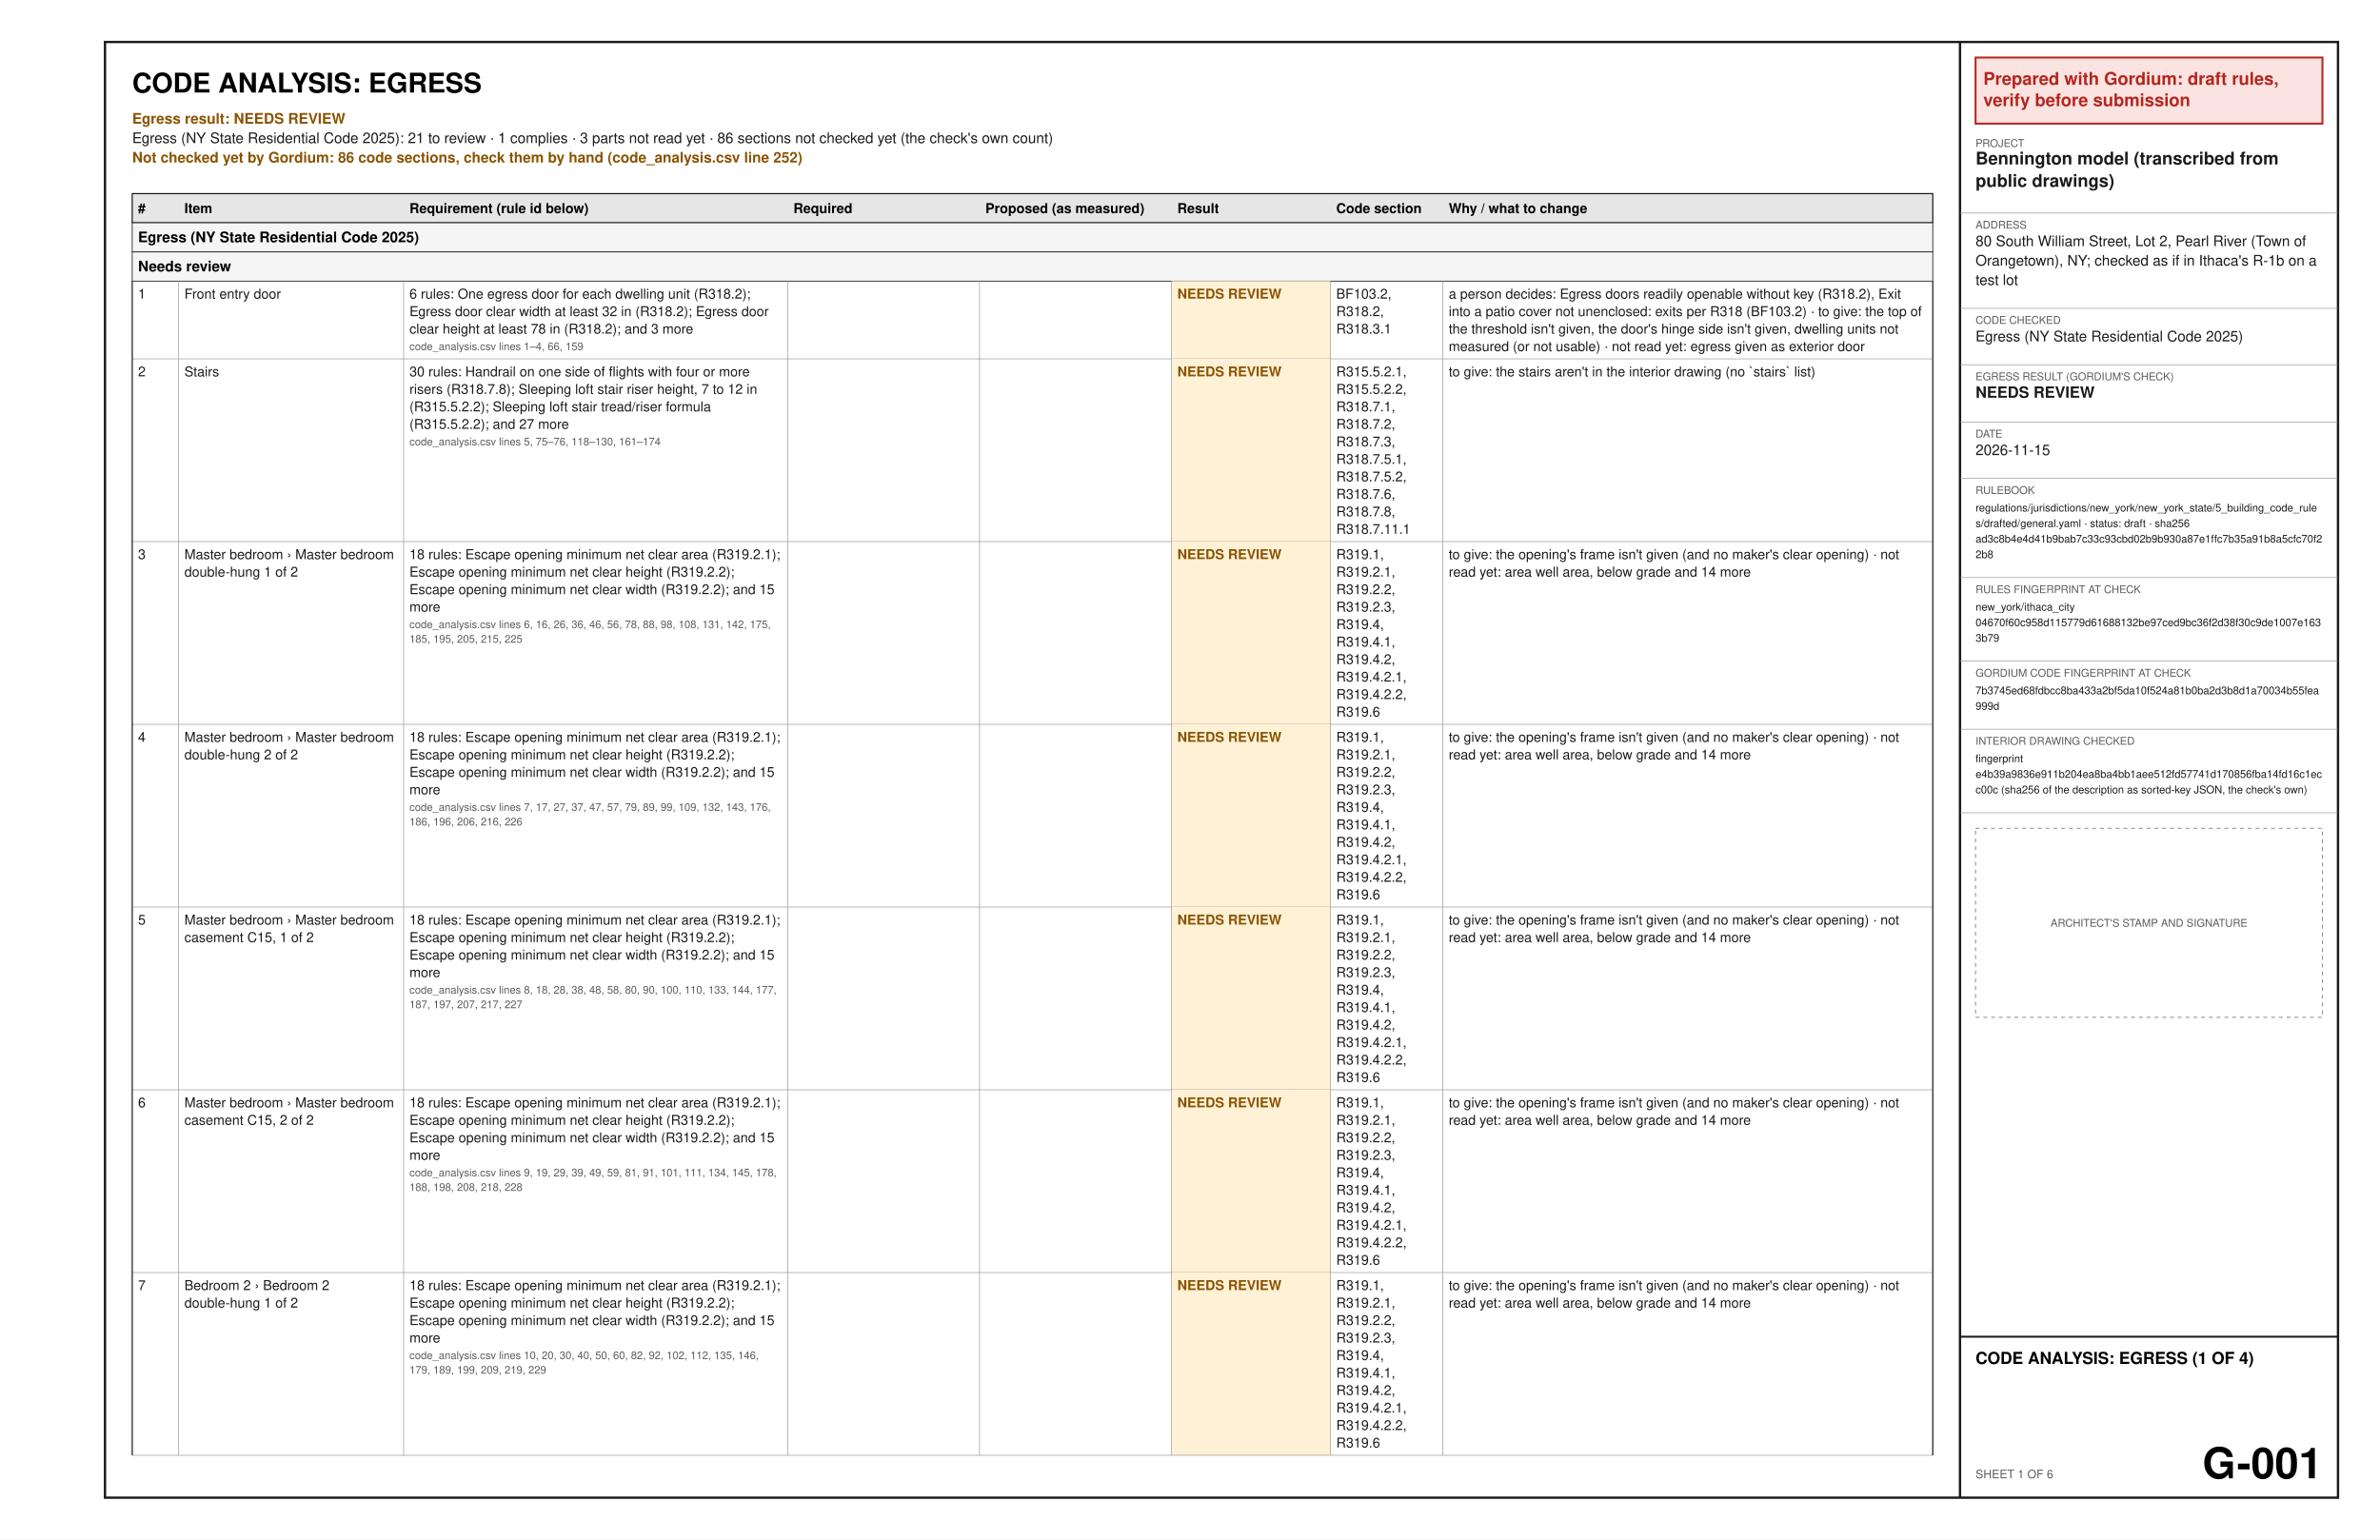
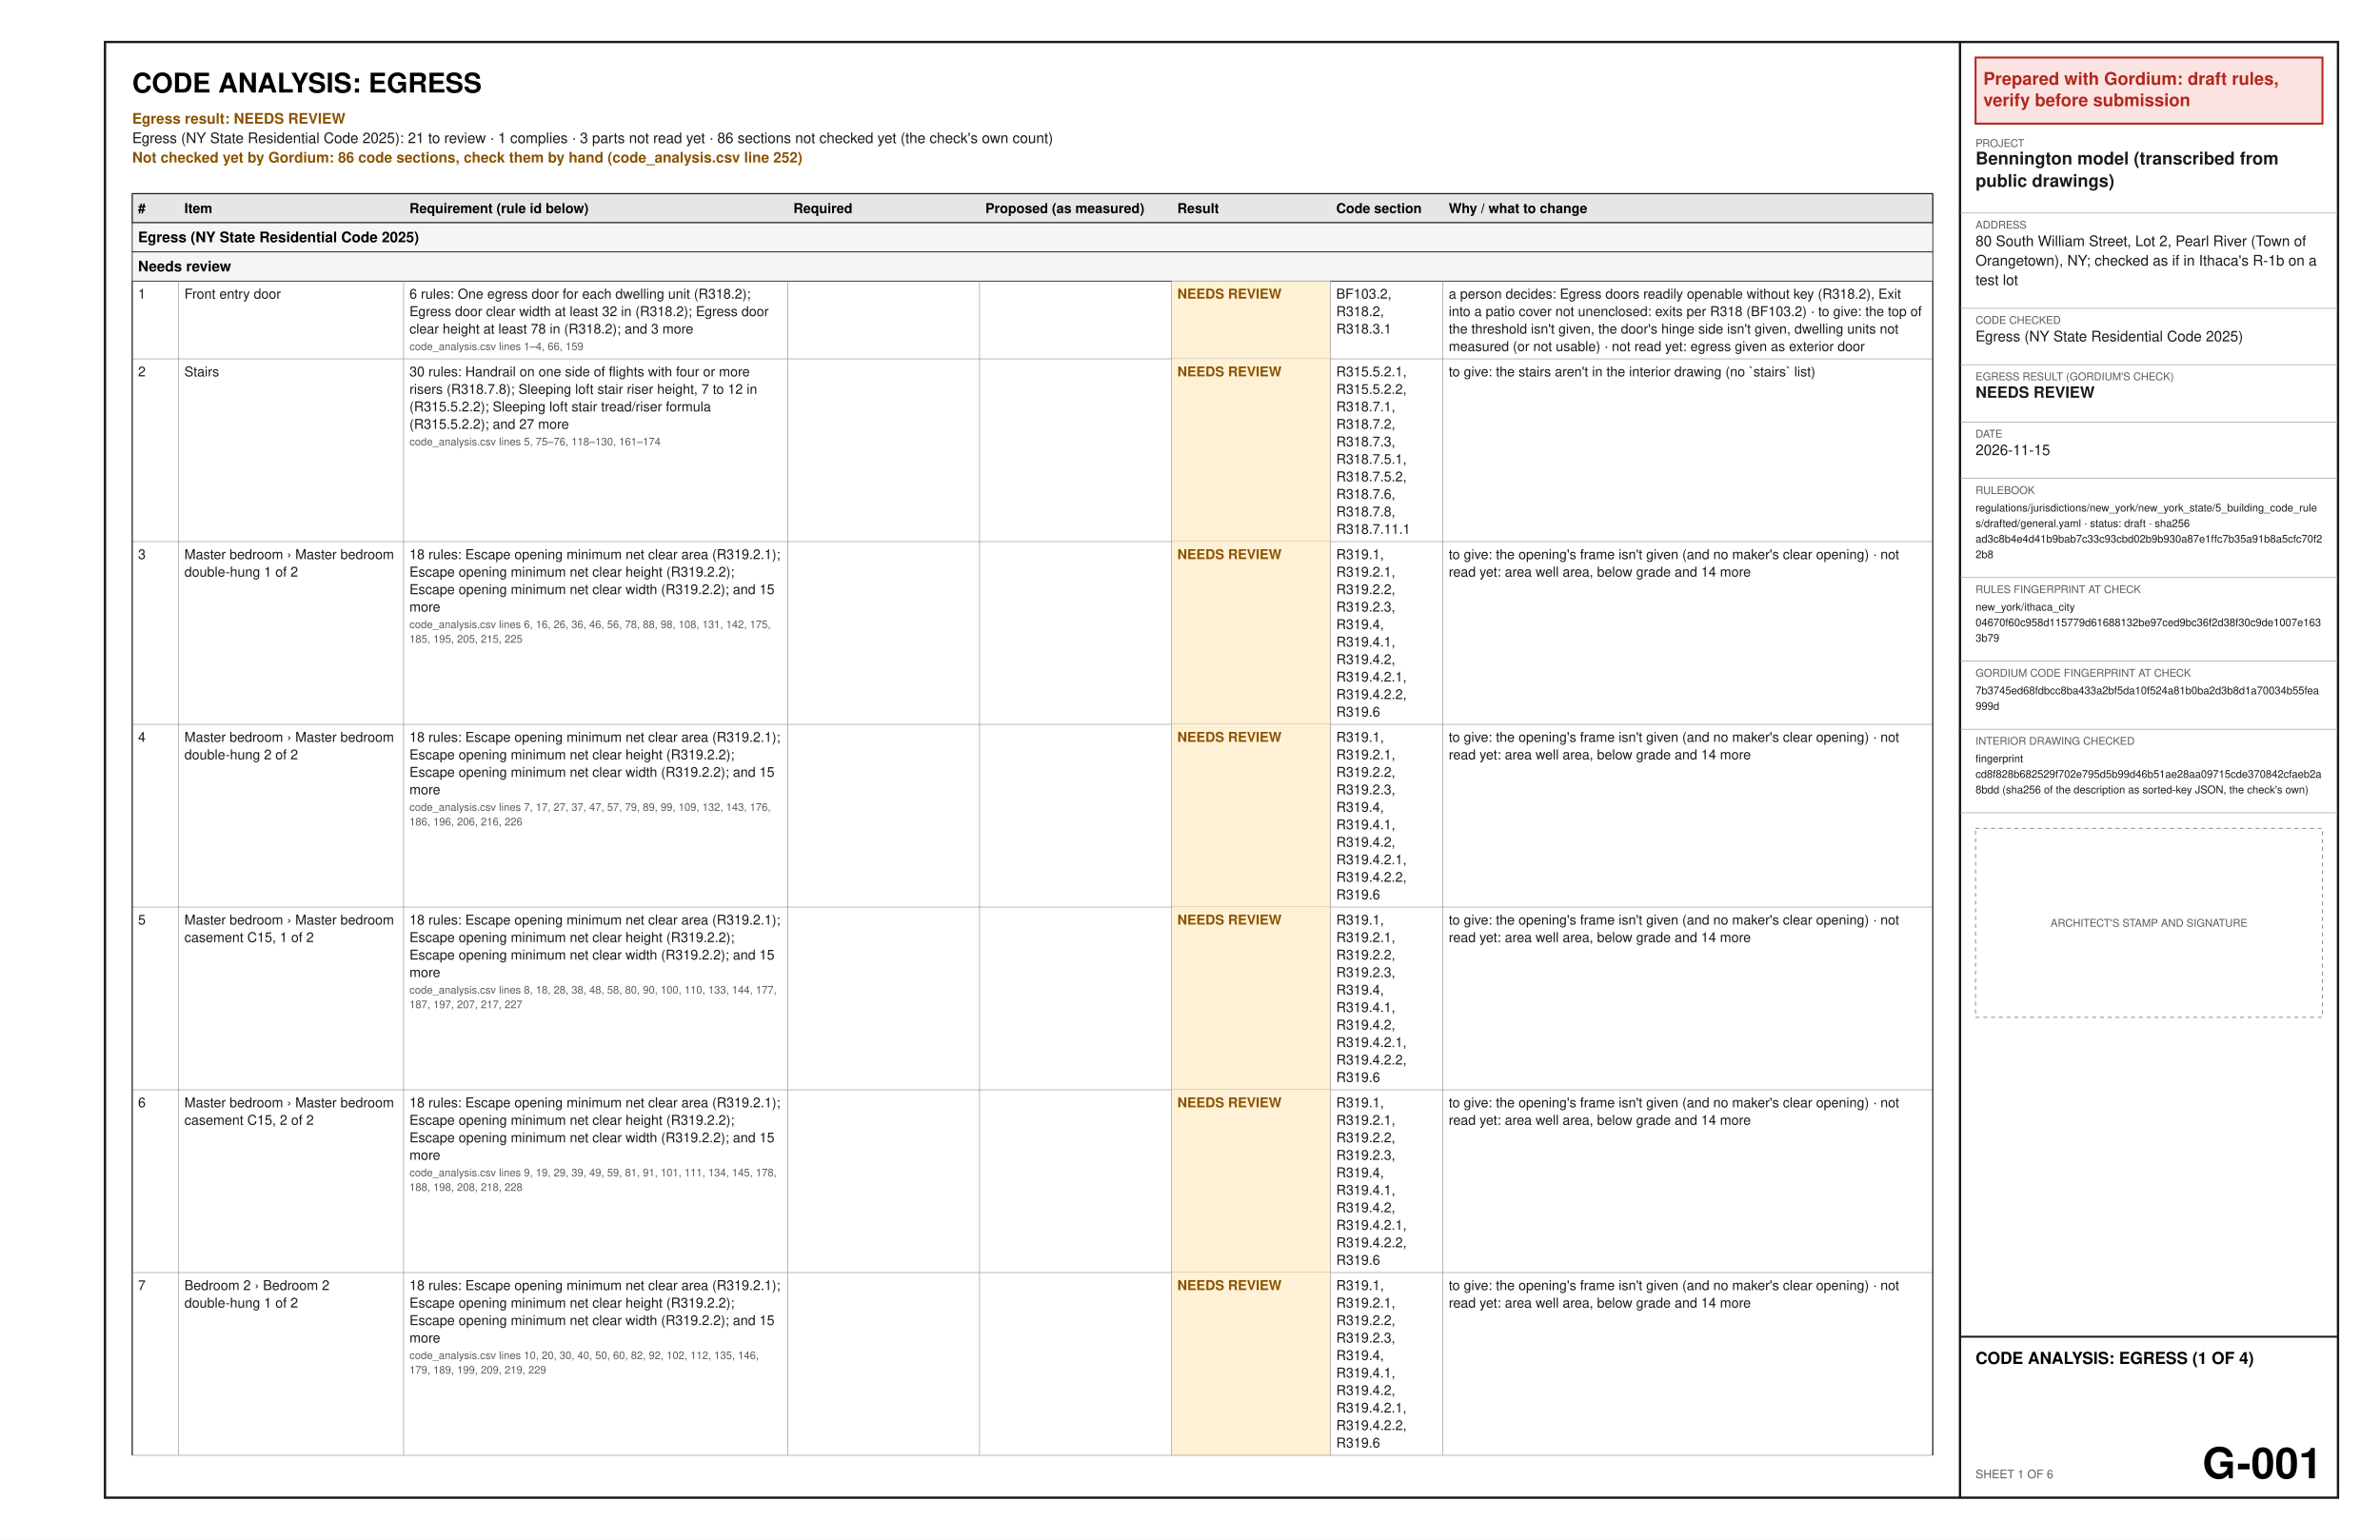
<svg xmlns="http://www.w3.org/2000/svg" width="17in" height="11in" viewBox="0 0 1224 792" font-family="Helvetica, Arial, sans-serif">
  <rect x="0" y="0" width="1224" height="792" fill="#ffffff" />
  <text x="68" y="47.6" font-size="14" font-weight="bold" text-anchor="start" fill="#000000" xml:space="preserve">CODE ANALYSIS: EGRESS</text>
  <text x="68" y="63.6" font-size="7.5" font-weight="bold" text-anchor="start" fill="#8a5300" xml:space="preserve">Egress result: NEEDS REVIEW</text>
  <text x="68" y="73.6" font-size="7.5" text-anchor="start" fill="#1a1a1a" xml:space="preserve">Egress (NY State Residential Code 2025): 21 to review · 1 complies · 3 parts not read yet · 86 sections not checked yet (the check's own count)</text>
  <text x="68" y="83.6" font-size="7.5" font-weight="bold" text-anchor="start" fill="#8a5300" xml:space="preserve">Not checked yet by Gordium: 86 code sections, check them by hand (code_analysis.csv line 252)</text>
  <polygon points="68,99.6 994,99.6 994,114.6 68,114.6" fill="#e6e6e6" stroke="#1a1a1a" stroke-width="0.6" />
  <text x="71" y="109.6" font-size="7" font-weight="bold" text-anchor="start" fill="#000000" xml:space="preserve">#</text>
  <text x="94.83" y="109.6" font-size="7" font-weight="bold" text-anchor="start" fill="#000000" xml:space="preserve">Item</text>
  <text x="210.58" y="109.6" font-size="7" font-weight="bold" text-anchor="start" fill="#000000" xml:space="preserve">Requirement (rule id below)</text>
  <text x="408.04" y="109.6" font-size="7" font-weight="bold" text-anchor="start" fill="#000000" xml:space="preserve">Required</text>
  <text x="506.76" y="109.6" font-size="7" font-weight="bold" text-anchor="start" fill="#000000" xml:space="preserve">Proposed (as measured)</text>
  <text x="605.49" y="109.6" font-size="7" font-weight="bold" text-anchor="start" fill="#000000" xml:space="preserve">Result</text>
  <text x="687.2" y="109.6" font-size="7" font-weight="bold" text-anchor="start" fill="#000000" xml:space="preserve">Code section</text>
  <text x="745.07" y="109.6" font-size="7" font-weight="bold" text-anchor="start" fill="#000000" xml:space="preserve">Why / what to change</text>
  <polygon points="68,114.6 994,114.6 994,129.6 68,129.6" fill="#f5f5f5" stroke="#1a1a1a" stroke-width="0.4" />
  <text x="71" y="124.6" font-size="7.5" font-weight="bold" text-anchor="start" fill="#000000" xml:space="preserve">Egress (NY State Residential Code 2025)</text>
  <polygon points="68,129.6 994,129.6 994,144.6 68,144.6" fill="#f5f5f5" stroke="#1a1a1a" stroke-width="0.4" />
  <text x="71" y="139.6" font-size="7.5" font-weight="bold" text-anchor="start" fill="#000000" xml:space="preserve">Needs review</text>
  <text x="71" y="153.6" font-size="7" text-anchor="start" fill="#1a1a1a" xml:space="preserve">1</text>
  <text x="94.83" y="153.6" font-size="7" text-anchor="start" fill="#1a1a1a" xml:space="preserve">Front entry door</text>
  <text x="210.58" y="153.6" font-size="7" text-anchor="start" fill="#1a1a1a" xml:space="preserve">6 rules: One egress door for each dwelling unit (R318.2);</text>
  <text x="210.58" y="162.6" font-size="7" text-anchor="start" fill="#1a1a1a" xml:space="preserve">Egress door clear width at least 32 in (R318.2); Egress door</text>
  <text x="210.58" y="171.6" font-size="7" text-anchor="start" fill="#1a1a1a" xml:space="preserve">clear height at least 78 in (R318.2); and 3 more</text>
  <text x="210.58" y="180.1" font-size="5.5" text-anchor="start" fill="#5a5a5a" xml:space="preserve">code_analysis.csv lines 1–4, 66, 159</text>
  <text x="408.04" y="153.6" font-size="7" text-anchor="start" fill="#1a1a1a" xml:space="preserve" />
  <text x="506.76" y="153.6" font-size="7" text-anchor="start" fill="#1a1a1a" xml:space="preserve" />
  <polygon points="602.49,144.6 684.2,144.6 684.2,184.6 602.49,184.6" fill="#fff1d6" />
  <text x="605.49" y="153.6" font-size="7" font-weight="bold" text-anchor="start" fill="#8a5300" xml:space="preserve">NEEDS REVIEW</text>
  <text x="687.2" y="153.6" font-size="7" text-anchor="start" fill="#1a1a1a" xml:space="preserve">BF103.2,</text>
  <text x="687.2" y="162.6" font-size="7" text-anchor="start" fill="#1a1a1a" xml:space="preserve">R318.2,</text>
  <text x="687.2" y="171.6" font-size="7" text-anchor="start" fill="#1a1a1a" xml:space="preserve">R318.3.1</text>
  <text x="745.07" y="153.6" font-size="7" text-anchor="start" fill="#1a1a1a" xml:space="preserve">a person decides: Egress doors readily openable without key (R318.2), Exit</text>
  <text x="745.07" y="162.6" font-size="7" text-anchor="start" fill="#1a1a1a" xml:space="preserve">into a patio cover not unenclosed: exits per R318 (BF103.2) · to give: the top of</text>
  <text x="745.07" y="171.6" font-size="7" text-anchor="start" fill="#1a1a1a" xml:space="preserve">the threshold isn't given, the door's hinge side isn't given, dwelling units not</text>
  <text x="745.07" y="180.6" font-size="7" text-anchor="start" fill="#1a1a1a" xml:space="preserve">measured (or not usable) · not read yet: egress given as exterior door</text>
  <line x1="68" y1="184.6" x2="994" y2="184.6" stroke="#8c8c8c" stroke-width="0.3" />
  <line x1="91.83" y1="144.6" x2="91.83" y2="184.6" stroke="#8c8c8c" stroke-width="0.3" />
  <line x1="207.58" y1="144.6" x2="207.58" y2="184.6" stroke="#8c8c8c" stroke-width="0.3" />
  <line x1="405.04" y1="144.6" x2="405.04" y2="184.6" stroke="#8c8c8c" stroke-width="0.3" />
  <line x1="503.76" y1="144.6" x2="503.76" y2="184.6" stroke="#8c8c8c" stroke-width="0.3" />
  <line x1="602.49" y1="144.6" x2="602.49" y2="184.6" stroke="#8c8c8c" stroke-width="0.3" />
  <line x1="684.2" y1="144.6" x2="684.2" y2="184.6" stroke="#8c8c8c" stroke-width="0.3" />
  <line x1="742.07" y1="144.6" x2="742.07" y2="184.6" stroke="#8c8c8c" stroke-width="0.3" />
  <line x1="68" y1="144.6" x2="68" y2="184.6" stroke="#1a1a1a" stroke-width="0.6" />
  <line x1="994" y1="144.6" x2="994" y2="184.6" stroke="#1a1a1a" stroke-width="0.6" />
  <text x="71" y="193.6" font-size="7" text-anchor="start" fill="#1a1a1a" xml:space="preserve">2</text>
  <text x="94.83" y="193.6" font-size="7" text-anchor="start" fill="#1a1a1a" xml:space="preserve">Stairs</text>
  <text x="210.58" y="193.6" font-size="7" text-anchor="start" fill="#1a1a1a" xml:space="preserve">30 rules: Handrail on one side of flights with four or more</text>
  <text x="210.58" y="202.6" font-size="7" text-anchor="start" fill="#1a1a1a" xml:space="preserve">risers (R318.7.8); Sleeping loft stair riser height, 7 to 12 in</text>
  <text x="210.58" y="211.6" font-size="7" text-anchor="start" fill="#1a1a1a" xml:space="preserve">(R315.5.2.2); Sleeping loft stair tread/riser formula</text>
  <text x="210.58" y="220.6" font-size="7" text-anchor="start" fill="#1a1a1a" xml:space="preserve">(R315.5.2.2); and 27 more</text>
  <text x="210.58" y="229.1" font-size="5.5" text-anchor="start" fill="#5a5a5a" xml:space="preserve">code_analysis.csv lines 5, 75–76, 118–130, 161–174</text>
  <text x="408.04" y="193.6" font-size="7" text-anchor="start" fill="#1a1a1a" xml:space="preserve" />
  <text x="506.76" y="193.6" font-size="7" text-anchor="start" fill="#1a1a1a" xml:space="preserve" />
  <polygon points="602.49,184.6 684.2,184.6 684.2,278.6 602.49,278.6" fill="#fff1d6" />
  <text x="605.49" y="193.6" font-size="7" font-weight="bold" text-anchor="start" fill="#8a5300" xml:space="preserve">NEEDS REVIEW</text>
  <text x="687.2" y="193.6" font-size="7" text-anchor="start" fill="#1a1a1a" xml:space="preserve">R315.5.2.1,</text>
  <text x="687.2" y="202.6" font-size="7" text-anchor="start" fill="#1a1a1a" xml:space="preserve">R315.5.2.2,</text>
  <text x="687.2" y="211.6" font-size="7" text-anchor="start" fill="#1a1a1a" xml:space="preserve">R318.7.1,</text>
  <text x="687.2" y="220.6" font-size="7" text-anchor="start" fill="#1a1a1a" xml:space="preserve">R318.7.2,</text>
  <text x="687.2" y="229.6" font-size="7" text-anchor="start" fill="#1a1a1a" xml:space="preserve">R318.7.3,</text>
  <text x="687.2" y="238.6" font-size="7" text-anchor="start" fill="#1a1a1a" xml:space="preserve">R318.7.5.1,</text>
  <text x="687.2" y="247.6" font-size="7" text-anchor="start" fill="#1a1a1a" xml:space="preserve">R318.7.5.2,</text>
  <text x="687.2" y="256.6" font-size="7" text-anchor="start" fill="#1a1a1a" xml:space="preserve">R318.7.6,</text>
  <text x="687.2" y="265.6" font-size="7" text-anchor="start" fill="#1a1a1a" xml:space="preserve">R318.7.8,</text>
  <text x="687.2" y="274.6" font-size="7" text-anchor="start" fill="#1a1a1a" xml:space="preserve">R318.7.11.1</text>
  <text x="745.07" y="193.6" font-size="7" text-anchor="start" fill="#1a1a1a" xml:space="preserve">to give: the stairs aren't in the interior drawing (no `stairs` list)</text>
  <line x1="68" y1="278.6" x2="994" y2="278.6" stroke="#8c8c8c" stroke-width="0.3" />
  <line x1="91.83" y1="184.6" x2="91.83" y2="278.6" stroke="#8c8c8c" stroke-width="0.3" />
  <line x1="207.58" y1="184.6" x2="207.58" y2="278.6" stroke="#8c8c8c" stroke-width="0.3" />
  <line x1="405.04" y1="184.6" x2="405.04" y2="278.6" stroke="#8c8c8c" stroke-width="0.3" />
  <line x1="503.76" y1="184.6" x2="503.76" y2="278.6" stroke="#8c8c8c" stroke-width="0.3" />
  <line x1="602.49" y1="184.6" x2="602.49" y2="278.6" stroke="#8c8c8c" stroke-width="0.3" />
  <line x1="684.2" y1="184.6" x2="684.2" y2="278.6" stroke="#8c8c8c" stroke-width="0.3" />
  <line x1="742.07" y1="184.6" x2="742.07" y2="278.6" stroke="#8c8c8c" stroke-width="0.3" />
  <line x1="68" y1="184.6" x2="68" y2="278.6" stroke="#1a1a1a" stroke-width="0.6" />
  <line x1="994" y1="184.6" x2="994" y2="278.6" stroke="#1a1a1a" stroke-width="0.6" />
  <text x="71" y="287.6" font-size="7" text-anchor="start" fill="#1a1a1a" xml:space="preserve">3</text>
  <text x="94.83" y="287.6" font-size="7" text-anchor="start" fill="#1a1a1a" xml:space="preserve">Master bedroom › Master bedroom</text>
  <text x="94.83" y="296.6" font-size="7" text-anchor="start" fill="#1a1a1a" xml:space="preserve">double-hung 1 of 2</text>
  <text x="210.58" y="287.6" font-size="7" text-anchor="start" fill="#1a1a1a" xml:space="preserve">18 rules: Escape opening minimum net clear area (R319.2.1);</text>
  <text x="210.58" y="296.6" font-size="7" text-anchor="start" fill="#1a1a1a" xml:space="preserve">Escape opening minimum net clear height (R319.2.2);</text>
  <text x="210.58" y="305.6" font-size="7" text-anchor="start" fill="#1a1a1a" xml:space="preserve">Escape opening minimum net clear width (R319.2.2); and 15</text>
  <text x="210.58" y="314.6" font-size="7" text-anchor="start" fill="#1a1a1a" xml:space="preserve">more</text>
  <text x="210.58" y="323.1" font-size="5.5" text-anchor="start" fill="#5a5a5a" xml:space="preserve">code_analysis.csv lines 6, 16, 26, 36, 46, 56, 78, 88, 98, 108, 131, 142, 175,</text>
  <text x="210.58" y="330.6" font-size="5.5" text-anchor="start" fill="#5a5a5a" xml:space="preserve">185, 195, 205, 215, 225</text>
  <text x="408.04" y="287.6" font-size="7" text-anchor="start" fill="#1a1a1a" xml:space="preserve" />
  <text x="506.76" y="287.6" font-size="7" text-anchor="start" fill="#1a1a1a" xml:space="preserve" />
  <polygon points="602.49,278.6 684.2,278.6 684.2,372.6 602.49,372.6" fill="#fff1d6" />
  <text x="605.49" y="287.6" font-size="7" font-weight="bold" text-anchor="start" fill="#8a5300" xml:space="preserve">NEEDS REVIEW</text>
  <text x="687.2" y="287.6" font-size="7" text-anchor="start" fill="#1a1a1a" xml:space="preserve">R319.1,</text>
  <text x="687.2" y="296.6" font-size="7" text-anchor="start" fill="#1a1a1a" xml:space="preserve">R319.2.1,</text>
  <text x="687.2" y="305.6" font-size="7" text-anchor="start" fill="#1a1a1a" xml:space="preserve">R319.2.2,</text>
  <text x="687.2" y="314.6" font-size="7" text-anchor="start" fill="#1a1a1a" xml:space="preserve">R319.2.3,</text>
  <text x="687.2" y="323.6" font-size="7" text-anchor="start" fill="#1a1a1a" xml:space="preserve">R319.4,</text>
  <text x="687.2" y="332.6" font-size="7" text-anchor="start" fill="#1a1a1a" xml:space="preserve">R319.4.1,</text>
  <text x="687.2" y="341.6" font-size="7" text-anchor="start" fill="#1a1a1a" xml:space="preserve">R319.4.2,</text>
  <text x="687.2" y="350.6" font-size="7" text-anchor="start" fill="#1a1a1a" xml:space="preserve">R319.4.2.1,</text>
  <text x="687.2" y="359.6" font-size="7" text-anchor="start" fill="#1a1a1a" xml:space="preserve">R319.4.2.2,</text>
  <text x="687.2" y="368.6" font-size="7" text-anchor="start" fill="#1a1a1a" xml:space="preserve">R319.6</text>
  <text x="745.07" y="287.6" font-size="7" text-anchor="start" fill="#1a1a1a" xml:space="preserve">to give: the opening's frame isn't given (and no maker's clear opening) · not</text>
  <text x="745.07" y="296.6" font-size="7" text-anchor="start" fill="#1a1a1a" xml:space="preserve">read yet: area well area, below grade and 14 more</text>
  <line x1="68" y1="372.6" x2="994" y2="372.6" stroke="#8c8c8c" stroke-width="0.3" />
  <line x1="91.83" y1="278.6" x2="91.83" y2="372.6" stroke="#8c8c8c" stroke-width="0.3" />
  <line x1="207.58" y1="278.6" x2="207.58" y2="372.6" stroke="#8c8c8c" stroke-width="0.3" />
  <line x1="405.04" y1="278.6" x2="405.04" y2="372.6" stroke="#8c8c8c" stroke-width="0.3" />
  <line x1="503.76" y1="278.6" x2="503.76" y2="372.6" stroke="#8c8c8c" stroke-width="0.3" />
  <line x1="602.49" y1="278.6" x2="602.49" y2="372.6" stroke="#8c8c8c" stroke-width="0.3" />
  <line x1="684.2" y1="278.6" x2="684.2" y2="372.6" stroke="#8c8c8c" stroke-width="0.3" />
  <line x1="742.07" y1="278.6" x2="742.07" y2="372.6" stroke="#8c8c8c" stroke-width="0.3" />
  <line x1="68" y1="278.6" x2="68" y2="372.6" stroke="#1a1a1a" stroke-width="0.6" />
  <line x1="994" y1="278.6" x2="994" y2="372.6" stroke="#1a1a1a" stroke-width="0.6" />
  <text x="71" y="381.6" font-size="7" text-anchor="start" fill="#1a1a1a" xml:space="preserve">4</text>
  <text x="94.83" y="381.6" font-size="7" text-anchor="start" fill="#1a1a1a" xml:space="preserve">Master bedroom › Master bedroom</text>
  <text x="94.83" y="390.6" font-size="7" text-anchor="start" fill="#1a1a1a" xml:space="preserve">double-hung 2 of 2</text>
  <text x="210.58" y="381.6" font-size="7" text-anchor="start" fill="#1a1a1a" xml:space="preserve">18 rules: Escape opening minimum net clear area (R319.2.1);</text>
  <text x="210.58" y="390.6" font-size="7" text-anchor="start" fill="#1a1a1a" xml:space="preserve">Escape opening minimum net clear height (R319.2.2);</text>
  <text x="210.58" y="399.6" font-size="7" text-anchor="start" fill="#1a1a1a" xml:space="preserve">Escape opening minimum net clear width (R319.2.2); and 15</text>
  <text x="210.58" y="408.6" font-size="7" text-anchor="start" fill="#1a1a1a" xml:space="preserve">more</text>
  <text x="210.58" y="417.1" font-size="5.5" text-anchor="start" fill="#5a5a5a" xml:space="preserve">code_analysis.csv lines 7, 17, 27, 37, 47, 57, 79, 89, 99, 109, 132, 143, 176,</text>
  <text x="210.58" y="424.6" font-size="5.5" text-anchor="start" fill="#5a5a5a" xml:space="preserve">186, 196, 206, 216, 226</text>
  <text x="408.04" y="381.6" font-size="7" text-anchor="start" fill="#1a1a1a" xml:space="preserve" />
  <text x="506.76" y="381.6" font-size="7" text-anchor="start" fill="#1a1a1a" xml:space="preserve" />
  <polygon points="602.49,372.6 684.2,372.6 684.2,466.6 602.49,466.6" fill="#fff1d6" />
  <text x="605.49" y="381.6" font-size="7" font-weight="bold" text-anchor="start" fill="#8a5300" xml:space="preserve">NEEDS REVIEW</text>
  <text x="687.2" y="381.6" font-size="7" text-anchor="start" fill="#1a1a1a" xml:space="preserve">R319.1,</text>
  <text x="687.2" y="390.6" font-size="7" text-anchor="start" fill="#1a1a1a" xml:space="preserve">R319.2.1,</text>
  <text x="687.2" y="399.6" font-size="7" text-anchor="start" fill="#1a1a1a" xml:space="preserve">R319.2.2,</text>
  <text x="687.2" y="408.6" font-size="7" text-anchor="start" fill="#1a1a1a" xml:space="preserve">R319.2.3,</text>
  <text x="687.2" y="417.6" font-size="7" text-anchor="start" fill="#1a1a1a" xml:space="preserve">R319.4,</text>
  <text x="687.2" y="426.6" font-size="7" text-anchor="start" fill="#1a1a1a" xml:space="preserve">R319.4.1,</text>
  <text x="687.2" y="435.6" font-size="7" text-anchor="start" fill="#1a1a1a" xml:space="preserve">R319.4.2,</text>
  <text x="687.2" y="444.6" font-size="7" text-anchor="start" fill="#1a1a1a" xml:space="preserve">R319.4.2.1,</text>
  <text x="687.2" y="453.6" font-size="7" text-anchor="start" fill="#1a1a1a" xml:space="preserve">R319.4.2.2,</text>
  <text x="687.2" y="462.6" font-size="7" text-anchor="start" fill="#1a1a1a" xml:space="preserve">R319.6</text>
  <text x="745.07" y="381.6" font-size="7" text-anchor="start" fill="#1a1a1a" xml:space="preserve">to give: the opening's frame isn't given (and no maker's clear opening) · not</text>
  <text x="745.07" y="390.6" font-size="7" text-anchor="start" fill="#1a1a1a" xml:space="preserve">read yet: area well area, below grade and 14 more</text>
  <line x1="68" y1="466.6" x2="994" y2="466.6" stroke="#8c8c8c" stroke-width="0.3" />
  <line x1="91.83" y1="372.6" x2="91.83" y2="466.6" stroke="#8c8c8c" stroke-width="0.3" />
  <line x1="207.58" y1="372.6" x2="207.58" y2="466.6" stroke="#8c8c8c" stroke-width="0.3" />
  <line x1="405.04" y1="372.6" x2="405.04" y2="466.6" stroke="#8c8c8c" stroke-width="0.3" />
  <line x1="503.76" y1="372.6" x2="503.76" y2="466.6" stroke="#8c8c8c" stroke-width="0.3" />
  <line x1="602.49" y1="372.6" x2="602.49" y2="466.6" stroke="#8c8c8c" stroke-width="0.3" />
  <line x1="684.2" y1="372.6" x2="684.2" y2="466.6" stroke="#8c8c8c" stroke-width="0.3" />
  <line x1="742.07" y1="372.6" x2="742.07" y2="466.6" stroke="#8c8c8c" stroke-width="0.3" />
  <line x1="68" y1="372.6" x2="68" y2="466.6" stroke="#1a1a1a" stroke-width="0.6" />
  <line x1="994" y1="372.6" x2="994" y2="466.6" stroke="#1a1a1a" stroke-width="0.6" />
  <text x="71" y="475.6" font-size="7" text-anchor="start" fill="#1a1a1a" xml:space="preserve">5</text>
  <text x="94.83" y="475.6" font-size="7" text-anchor="start" fill="#1a1a1a" xml:space="preserve">Master bedroom › Master bedroom</text>
  <text x="94.83" y="484.6" font-size="7" text-anchor="start" fill="#1a1a1a" xml:space="preserve">casement C15, 1 of 2</text>
  <text x="210.58" y="475.6" font-size="7" text-anchor="start" fill="#1a1a1a" xml:space="preserve">18 rules: Escape opening minimum net clear area (R319.2.1);</text>
  <text x="210.58" y="484.6" font-size="7" text-anchor="start" fill="#1a1a1a" xml:space="preserve">Escape opening minimum net clear height (R319.2.2);</text>
  <text x="210.58" y="493.6" font-size="7" text-anchor="start" fill="#1a1a1a" xml:space="preserve">Escape opening minimum net clear width (R319.2.2); and 15</text>
  <text x="210.58" y="502.6" font-size="7" text-anchor="start" fill="#1a1a1a" xml:space="preserve">more</text>
  <text x="210.58" y="511.1" font-size="5.5" text-anchor="start" fill="#5a5a5a" xml:space="preserve">code_analysis.csv lines 8, 18, 28, 38, 48, 58, 80, 90, 100, 110, 133, 144, 177,</text>
  <text x="210.58" y="518.6" font-size="5.5" text-anchor="start" fill="#5a5a5a" xml:space="preserve">187, 197, 207, 217, 227</text>
  <text x="408.04" y="475.6" font-size="7" text-anchor="start" fill="#1a1a1a" xml:space="preserve" />
  <text x="506.76" y="475.6" font-size="7" text-anchor="start" fill="#1a1a1a" xml:space="preserve" />
  <polygon points="602.49,466.6 684.2,466.6 684.2,560.6 602.49,560.6" fill="#fff1d6" />
  <text x="605.49" y="475.6" font-size="7" font-weight="bold" text-anchor="start" fill="#8a5300" xml:space="preserve">NEEDS REVIEW</text>
  <text x="687.2" y="475.6" font-size="7" text-anchor="start" fill="#1a1a1a" xml:space="preserve">R319.1,</text>
  <text x="687.2" y="484.6" font-size="7" text-anchor="start" fill="#1a1a1a" xml:space="preserve">R319.2.1,</text>
  <text x="687.2" y="493.6" font-size="7" text-anchor="start" fill="#1a1a1a" xml:space="preserve">R319.2.2,</text>
  <text x="687.2" y="502.6" font-size="7" text-anchor="start" fill="#1a1a1a" xml:space="preserve">R319.2.3,</text>
  <text x="687.2" y="511.6" font-size="7" text-anchor="start" fill="#1a1a1a" xml:space="preserve">R319.4,</text>
  <text x="687.2" y="520.6" font-size="7" text-anchor="start" fill="#1a1a1a" xml:space="preserve">R319.4.1,</text>
  <text x="687.2" y="529.6" font-size="7" text-anchor="start" fill="#1a1a1a" xml:space="preserve">R319.4.2,</text>
  <text x="687.2" y="538.6" font-size="7" text-anchor="start" fill="#1a1a1a" xml:space="preserve">R319.4.2.1,</text>
  <text x="687.2" y="547.6" font-size="7" text-anchor="start" fill="#1a1a1a" xml:space="preserve">R319.4.2.2,</text>
  <text x="687.2" y="556.6" font-size="7" text-anchor="start" fill="#1a1a1a" xml:space="preserve">R319.6</text>
  <text x="745.07" y="475.6" font-size="7" text-anchor="start" fill="#1a1a1a" xml:space="preserve">to give: the opening's frame isn't given (and no maker's clear opening) · not</text>
  <text x="745.07" y="484.6" font-size="7" text-anchor="start" fill="#1a1a1a" xml:space="preserve">read yet: area well area, below grade and 14 more</text>
  <line x1="68" y1="560.6" x2="994" y2="560.6" stroke="#8c8c8c" stroke-width="0.3" />
  <line x1="91.83" y1="466.6" x2="91.83" y2="560.6" stroke="#8c8c8c" stroke-width="0.3" />
  <line x1="207.58" y1="466.6" x2="207.58" y2="560.6" stroke="#8c8c8c" stroke-width="0.3" />
  <line x1="405.04" y1="466.6" x2="405.04" y2="560.6" stroke="#8c8c8c" stroke-width="0.3" />
  <line x1="503.76" y1="466.6" x2="503.76" y2="560.6" stroke="#8c8c8c" stroke-width="0.3" />
  <line x1="602.49" y1="466.6" x2="602.49" y2="560.6" stroke="#8c8c8c" stroke-width="0.3" />
  <line x1="684.2" y1="466.6" x2="684.2" y2="560.6" stroke="#8c8c8c" stroke-width="0.3" />
  <line x1="742.07" y1="466.6" x2="742.07" y2="560.6" stroke="#8c8c8c" stroke-width="0.3" />
  <line x1="68" y1="466.6" x2="68" y2="560.6" stroke="#1a1a1a" stroke-width="0.6" />
  <line x1="994" y1="466.6" x2="994" y2="560.6" stroke="#1a1a1a" stroke-width="0.6" />
  <text x="71" y="569.6" font-size="7" text-anchor="start" fill="#1a1a1a" xml:space="preserve">6</text>
  <text x="94.83" y="569.6" font-size="7" text-anchor="start" fill="#1a1a1a" xml:space="preserve">Master bedroom › Master bedroom</text>
  <text x="94.83" y="578.6" font-size="7" text-anchor="start" fill="#1a1a1a" xml:space="preserve">casement C15, 2 of 2</text>
  <text x="210.58" y="569.6" font-size="7" text-anchor="start" fill="#1a1a1a" xml:space="preserve">18 rules: Escape opening minimum net clear area (R319.2.1);</text>
  <text x="210.58" y="578.6" font-size="7" text-anchor="start" fill="#1a1a1a" xml:space="preserve">Escape opening minimum net clear height (R319.2.2);</text>
  <text x="210.58" y="587.6" font-size="7" text-anchor="start" fill="#1a1a1a" xml:space="preserve">Escape opening minimum net clear width (R319.2.2); and 15</text>
  <text x="210.58" y="596.6" font-size="7" text-anchor="start" fill="#1a1a1a" xml:space="preserve">more</text>
  <text x="210.58" y="605.1" font-size="5.5" text-anchor="start" fill="#5a5a5a" xml:space="preserve">code_analysis.csv lines 9, 19, 29, 39, 49, 59, 81, 91, 101, 111, 134, 145, 178,</text>
  <text x="210.58" y="612.6" font-size="5.5" text-anchor="start" fill="#5a5a5a" xml:space="preserve">188, 198, 208, 218, 228</text>
  <text x="408.04" y="569.6" font-size="7" text-anchor="start" fill="#1a1a1a" xml:space="preserve" />
  <text x="506.76" y="569.6" font-size="7" text-anchor="start" fill="#1a1a1a" xml:space="preserve" />
  <polygon points="602.49,560.6 684.2,560.6 684.2,654.6 602.49,654.6" fill="#fff1d6" />
  <text x="605.49" y="569.6" font-size="7" font-weight="bold" text-anchor="start" fill="#8a5300" xml:space="preserve">NEEDS REVIEW</text>
  <text x="687.2" y="569.6" font-size="7" text-anchor="start" fill="#1a1a1a" xml:space="preserve">R319.1,</text>
  <text x="687.2" y="578.6" font-size="7" text-anchor="start" fill="#1a1a1a" xml:space="preserve">R319.2.1,</text>
  <text x="687.2" y="587.6" font-size="7" text-anchor="start" fill="#1a1a1a" xml:space="preserve">R319.2.2,</text>
  <text x="687.2" y="596.6" font-size="7" text-anchor="start" fill="#1a1a1a" xml:space="preserve">R319.2.3,</text>
  <text x="687.2" y="605.6" font-size="7" text-anchor="start" fill="#1a1a1a" xml:space="preserve">R319.4,</text>
  <text x="687.2" y="614.6" font-size="7" text-anchor="start" fill="#1a1a1a" xml:space="preserve">R319.4.1,</text>
  <text x="687.2" y="623.6" font-size="7" text-anchor="start" fill="#1a1a1a" xml:space="preserve">R319.4.2,</text>
  <text x="687.2" y="632.6" font-size="7" text-anchor="start" fill="#1a1a1a" xml:space="preserve">R319.4.2.1,</text>
  <text x="687.2" y="641.6" font-size="7" text-anchor="start" fill="#1a1a1a" xml:space="preserve">R319.4.2.2,</text>
  <text x="687.2" y="650.6" font-size="7" text-anchor="start" fill="#1a1a1a" xml:space="preserve">R319.6</text>
  <text x="745.07" y="569.6" font-size="7" text-anchor="start" fill="#1a1a1a" xml:space="preserve">to give: the opening's frame isn't given (and no maker's clear opening) · not</text>
  <text x="745.07" y="578.6" font-size="7" text-anchor="start" fill="#1a1a1a" xml:space="preserve">read yet: area well area, below grade and 14 more</text>
  <line x1="68" y1="654.6" x2="994" y2="654.6" stroke="#8c8c8c" stroke-width="0.3" />
  <line x1="91.83" y1="560.6" x2="91.83" y2="654.6" stroke="#8c8c8c" stroke-width="0.3" />
  <line x1="207.58" y1="560.6" x2="207.58" y2="654.6" stroke="#8c8c8c" stroke-width="0.3" />
  <line x1="405.04" y1="560.6" x2="405.04" y2="654.6" stroke="#8c8c8c" stroke-width="0.3" />
  <line x1="503.76" y1="560.6" x2="503.76" y2="654.6" stroke="#8c8c8c" stroke-width="0.3" />
  <line x1="602.49" y1="560.6" x2="602.49" y2="654.6" stroke="#8c8c8c" stroke-width="0.3" />
  <line x1="684.2" y1="560.6" x2="684.2" y2="654.6" stroke="#8c8c8c" stroke-width="0.3" />
  <line x1="742.07" y1="560.6" x2="742.07" y2="654.6" stroke="#8c8c8c" stroke-width="0.3" />
  <line x1="68" y1="560.6" x2="68" y2="654.6" stroke="#1a1a1a" stroke-width="0.6" />
  <line x1="994" y1="560.6" x2="994" y2="654.6" stroke="#1a1a1a" stroke-width="0.6" />
  <text x="71" y="663.6" font-size="7" text-anchor="start" fill="#1a1a1a" xml:space="preserve">7</text>
  <text x="94.83" y="663.6" font-size="7" text-anchor="start" fill="#1a1a1a" xml:space="preserve">Bedroom 2 › Bedroom 2</text>
  <text x="94.83" y="672.6" font-size="7" text-anchor="start" fill="#1a1a1a" xml:space="preserve">double-hung 1 of 2</text>
  <text x="210.58" y="663.6" font-size="7" text-anchor="start" fill="#1a1a1a" xml:space="preserve">18 rules: Escape opening minimum net clear area (R319.2.1);</text>
  <text x="210.58" y="672.6" font-size="7" text-anchor="start" fill="#1a1a1a" xml:space="preserve">Escape opening minimum net clear height (R319.2.2);</text>
  <text x="210.58" y="681.6" font-size="7" text-anchor="start" fill="#1a1a1a" xml:space="preserve">Escape opening minimum net clear width (R319.2.2); and 15</text>
  <text x="210.58" y="690.6" font-size="7" text-anchor="start" fill="#1a1a1a" xml:space="preserve">more</text>
  <text x="210.58" y="699.1" font-size="5.5" text-anchor="start" fill="#5a5a5a" xml:space="preserve">code_analysis.csv lines 10, 20, 30, 40, 50, 60, 82, 92, 102, 112, 135, 146,</text>
  <text x="210.58" y="706.6" font-size="5.5" text-anchor="start" fill="#5a5a5a" xml:space="preserve">179, 189, 199, 209, 219, 229</text>
  <text x="408.04" y="663.6" font-size="7" text-anchor="start" fill="#1a1a1a" xml:space="preserve" />
  <text x="506.76" y="663.6" font-size="7" text-anchor="start" fill="#1a1a1a" xml:space="preserve" />
  <polygon points="602.49,654.6 684.2,654.6 684.2,748.6 602.49,748.6" fill="#fff1d6" />
  <text x="605.49" y="663.6" font-size="7" font-weight="bold" text-anchor="start" fill="#8a5300" xml:space="preserve">NEEDS REVIEW</text>
  <text x="687.2" y="663.6" font-size="7" text-anchor="start" fill="#1a1a1a" xml:space="preserve">R319.1,</text>
  <text x="687.2" y="672.6" font-size="7" text-anchor="start" fill="#1a1a1a" xml:space="preserve">R319.2.1,</text>
  <text x="687.2" y="681.6" font-size="7" text-anchor="start" fill="#1a1a1a" xml:space="preserve">R319.2.2,</text>
  <text x="687.2" y="690.6" font-size="7" text-anchor="start" fill="#1a1a1a" xml:space="preserve">R319.2.3,</text>
  <text x="687.2" y="699.6" font-size="7" text-anchor="start" fill="#1a1a1a" xml:space="preserve">R319.4,</text>
  <text x="687.2" y="708.6" font-size="7" text-anchor="start" fill="#1a1a1a" xml:space="preserve">R319.4.1,</text>
  <text x="687.2" y="717.6" font-size="7" text-anchor="start" fill="#1a1a1a" xml:space="preserve">R319.4.2,</text>
  <text x="687.2" y="726.6" font-size="7" text-anchor="start" fill="#1a1a1a" xml:space="preserve">R319.4.2.1,</text>
  <text x="687.2" y="735.6" font-size="7" text-anchor="start" fill="#1a1a1a" xml:space="preserve">R319.4.2.2,</text>
  <text x="687.2" y="744.6" font-size="7" text-anchor="start" fill="#1a1a1a" xml:space="preserve">R319.6</text>
  <text x="745.07" y="663.6" font-size="7" text-anchor="start" fill="#1a1a1a" xml:space="preserve">to give: the opening's frame isn't given (and no maker's clear opening) · not</text>
  <text x="745.07" y="672.6" font-size="7" text-anchor="start" fill="#1a1a1a" xml:space="preserve">read yet: area well area, below grade and 14 more</text>
  <line x1="68" y1="748.6" x2="994" y2="748.6" stroke="#8c8c8c" stroke-width="0.3" />
  <line x1="91.83" y1="654.6" x2="91.83" y2="748.6" stroke="#8c8c8c" stroke-width="0.3" />
  <line x1="207.58" y1="654.6" x2="207.58" y2="748.6" stroke="#8c8c8c" stroke-width="0.3" />
  <line x1="405.04" y1="654.6" x2="405.04" y2="748.6" stroke="#8c8c8c" stroke-width="0.3" />
  <line x1="503.76" y1="654.6" x2="503.76" y2="748.6" stroke="#8c8c8c" stroke-width="0.3" />
  <line x1="602.49" y1="654.6" x2="602.49" y2="748.6" stroke="#8c8c8c" stroke-width="0.3" />
  <line x1="684.2" y1="654.6" x2="684.2" y2="748.6" stroke="#8c8c8c" stroke-width="0.3" />
  <line x1="742.07" y1="654.6" x2="742.07" y2="748.6" stroke="#8c8c8c" stroke-width="0.3" />
  <line x1="68" y1="654.6" x2="68" y2="748.6" stroke="#1a1a1a" stroke-width="0.6" />
  <line x1="994" y1="654.6" x2="994" y2="748.6" stroke="#1a1a1a" stroke-width="0.6" />
  <polygon points="54,21.6 1202.4,21.6 1202.4,770.4 54,770.4" fill="none" stroke="#1a1a1a" stroke-width="1.2" />
  <line x1="1008" y1="21.6" x2="1008" y2="770.4" stroke="#1a1a1a" stroke-width="1.2" />
  <polygon points="1016,29.6 1194.4,29.6 1194.4,63.6 1016,63.6" fill="#fbe3e1" stroke="#b3261e" stroke-width="1" />
  <text x="1020" y="43.6" font-size="9" font-weight="bold" text-anchor="start" fill="#b3261e" xml:space="preserve">Prepared with Gordium: draft rules,</text>
  <text x="1020" y="54.6" font-size="9" font-weight="bold" text-anchor="start" fill="#b3261e" xml:space="preserve">verify before submission</text>
  <text x="1016" y="75.6" font-size="5.5" text-anchor="start" fill="#5a5a5a" xml:space="preserve">PROJECT</text>
  <text x="1016" y="84.6" font-size="9" font-weight="bold" text-anchor="start" fill="#1a1a1a" xml:space="preserve">Bennington model (transcribed from</text>
  <text x="1016" y="96.1" font-size="9" font-weight="bold" text-anchor="start" fill="#1a1a1a" xml:space="preserve">public drawings)</text>
  <line x1="1008" y1="109.6" x2="1202.4" y2="109.6" stroke="#8c8c8c" stroke-width="0.3" />
  <text x="1016" y="117.6" font-size="5.5" text-anchor="start" fill="#5a5a5a" xml:space="preserve">ADDRESS</text>
  <text x="1016" y="126.6" font-size="7.5" text-anchor="start" fill="#1a1a1a" xml:space="preserve">80 South William Street, Lot 2, Pearl River (Town of</text>
  <text x="1016" y="136.6" font-size="7.5" text-anchor="start" fill="#1a1a1a" xml:space="preserve">Orangetown), NY; checked as if in Ithaca's R-1b on a</text>
  <text x="1016" y="146.6" font-size="7.5" text-anchor="start" fill="#1a1a1a" xml:space="preserve">test lot</text>
  <line x1="1008" y1="158.6" x2="1202.4" y2="158.6" stroke="#8c8c8c" stroke-width="0.3" />
  <text x="1016" y="166.6" font-size="5.5" text-anchor="start" fill="#5a5a5a" xml:space="preserve">CODE CHECKED</text>
  <text x="1016" y="175.6" font-size="7.5" text-anchor="start" fill="#1a1a1a" xml:space="preserve">Egress (NY State Residential Code 2025)</text>
  <line x1="1008" y1="187.6" x2="1202.4" y2="187.6" stroke="#8c8c8c" stroke-width="0.3" />
  <text x="1016" y="195.6" font-size="5.5" text-anchor="start" fill="#5a5a5a" xml:space="preserve">EGRESS RESULT (GORDIUM'S CHECK)</text>
  <text x="1016" y="204.6" font-size="8" font-weight="bold" text-anchor="start" fill="#1a1a1a" xml:space="preserve">NEEDS REVIEW</text>
  <line x1="1008" y1="217.1" x2="1202.4" y2="217.1" stroke="#8c8c8c" stroke-width="0.3" />
  <text x="1016" y="225.1" font-size="5.5" text-anchor="start" fill="#5a5a5a" xml:space="preserve">DATE</text>
  <text x="1016" y="234.1" font-size="7.5" text-anchor="start" fill="#1a1a1a" xml:space="preserve">2026-11-15</text>
  <line x1="1008" y1="246.1" x2="1202.4" y2="246.1" stroke="#8c8c8c" stroke-width="0.3" />
  <text x="1016" y="254.1" font-size="5.5" text-anchor="start" fill="#5a5a5a" xml:space="preserve">RULEBOOK</text>
  <text x="1016" y="263.1" font-size="5.5" text-anchor="start" fill="#1a1a1a" xml:space="preserve">regulations/jurisdictions/new_york/new_york_state/5_building_code_rule</text>
  <text x="1016" y="271.1" font-size="5.5" text-anchor="start" fill="#1a1a1a" xml:space="preserve">s/drafted/general.yaml · status: draft · sha256</text>
  <text x="1016" y="279.1" font-size="5.5" text-anchor="start" fill="#1a1a1a" xml:space="preserve">ad3c8b4e4d41b9bab7c33c93cbd02b9b930a87e1ffc7b35a91b8a5cfc70f2</text>
  <text x="1016" y="287.1" font-size="5.5" text-anchor="start" fill="#1a1a1a" xml:space="preserve">2b8</text>
  <line x1="1008" y1="297.1" x2="1202.4" y2="297.1" stroke="#8c8c8c" stroke-width="0.3" />
  <text x="1016" y="305.1" font-size="5.5" text-anchor="start" fill="#5a5a5a" xml:space="preserve">RULES FINGERPRINT AT CHECK</text>
  <text x="1016" y="314.1" font-size="5.5" text-anchor="start" fill="#1a1a1a" xml:space="preserve">new_york/ithaca_city</text>
  <text x="1016" y="322.1" font-size="5.5" text-anchor="start" fill="#1a1a1a" xml:space="preserve">04670f60c958d115779d61688132be97ced9bc36f2d38f30c9de1007e163</text>
  <text x="1016" y="330.1" font-size="5.5" text-anchor="start" fill="#1a1a1a" xml:space="preserve">3b79</text>
  <line x1="1008" y1="340.1" x2="1202.4" y2="340.1" stroke="#8c8c8c" stroke-width="0.3" />
  <text x="1016" y="348.1" font-size="5.5" text-anchor="start" fill="#5a5a5a" xml:space="preserve">GORDIUM CODE FINGERPRINT AT CHECK</text>
  <text x="1016" y="357.1" font-size="5.5" text-anchor="start" fill="#1a1a1a" xml:space="preserve">7b3745ed68fdbcc8ba433a2bf5da10f524a81b0ba2d3b8d1a70034b55fea</text>
  <text x="1016" y="365.1" font-size="5.5" text-anchor="start" fill="#1a1a1a" xml:space="preserve">999d</text>
  <line x1="1008" y1="375.1" x2="1202.4" y2="375.1" stroke="#8c8c8c" stroke-width="0.3" />
  <text x="1016" y="383.1" font-size="5.5" text-anchor="start" fill="#5a5a5a" xml:space="preserve">INTERIOR DRAWING CHECKED</text>
  <text x="1016" y="392.1" font-size="5.5" text-anchor="start" fill="#1a1a1a" xml:space="preserve">fingerprint</text>
-   <text x="1016" y="400.1" font-size="5.5" text-anchor="start" fill="#1a1a1a" xml:space="preserve">e4b39a9836e911b204ea8ba4bb1aee512fd57741d170856fba14fd16c1ec</text>
-   <text x="1016" y="408.1" font-size="5.5" text-anchor="start" fill="#1a1a1a" xml:space="preserve">c00c (sha256 of the description as sorted-key JSON, the check's own)</text>
+   <text x="1016" y="400.1" font-size="5.5" text-anchor="start" fill="#1a1a1a" xml:space="preserve">cd8f828b682529f702e795d5b99d46b51ae28aa09715cde370842cfaeb2a</text>
+   <text x="1016" y="408.1" font-size="5.5" text-anchor="start" fill="#1a1a1a" xml:space="preserve">8bdd (sha256 of the description as sorted-key JSON, the check's own)</text>
  <line x1="1008" y1="418.1" x2="1202.4" y2="418.1" stroke="#8c8c8c" stroke-width="0.3" />
  <polygon points="1016,426.1 1194.4,426.1 1194.4,523.3 1016,523.3" fill="none" stroke="#8c8c8c" stroke-width="0.5" stroke-dasharray="2 2" />
  <text x="1105.2" y="476.7" font-size="5.5" text-anchor="middle" fill="#5a5a5a" xml:space="preserve">ARCHITECT'S STAMP AND SIGNATURE</text>
  <line x1="1008" y1="687.6" x2="1202.4" y2="687.6" stroke="#1a1a1a" stroke-width="1" />
  <text x="1016" y="701.6" font-size="8.5" font-weight="bold" text-anchor="start" fill="#000000" xml:space="preserve">CODE ANALYSIS: EGRESS (1 OF 4)</text>
  <text x="1016" y="760.4" font-size="6" text-anchor="start" fill="#5a5a5a" xml:space="preserve">SHEET 1 OF 6</text>
  <text x="1194.4" y="760.4" font-size="22" font-weight="bold" text-anchor="end" fill="#000000" xml:space="preserve">G-001</text>
</svg>
